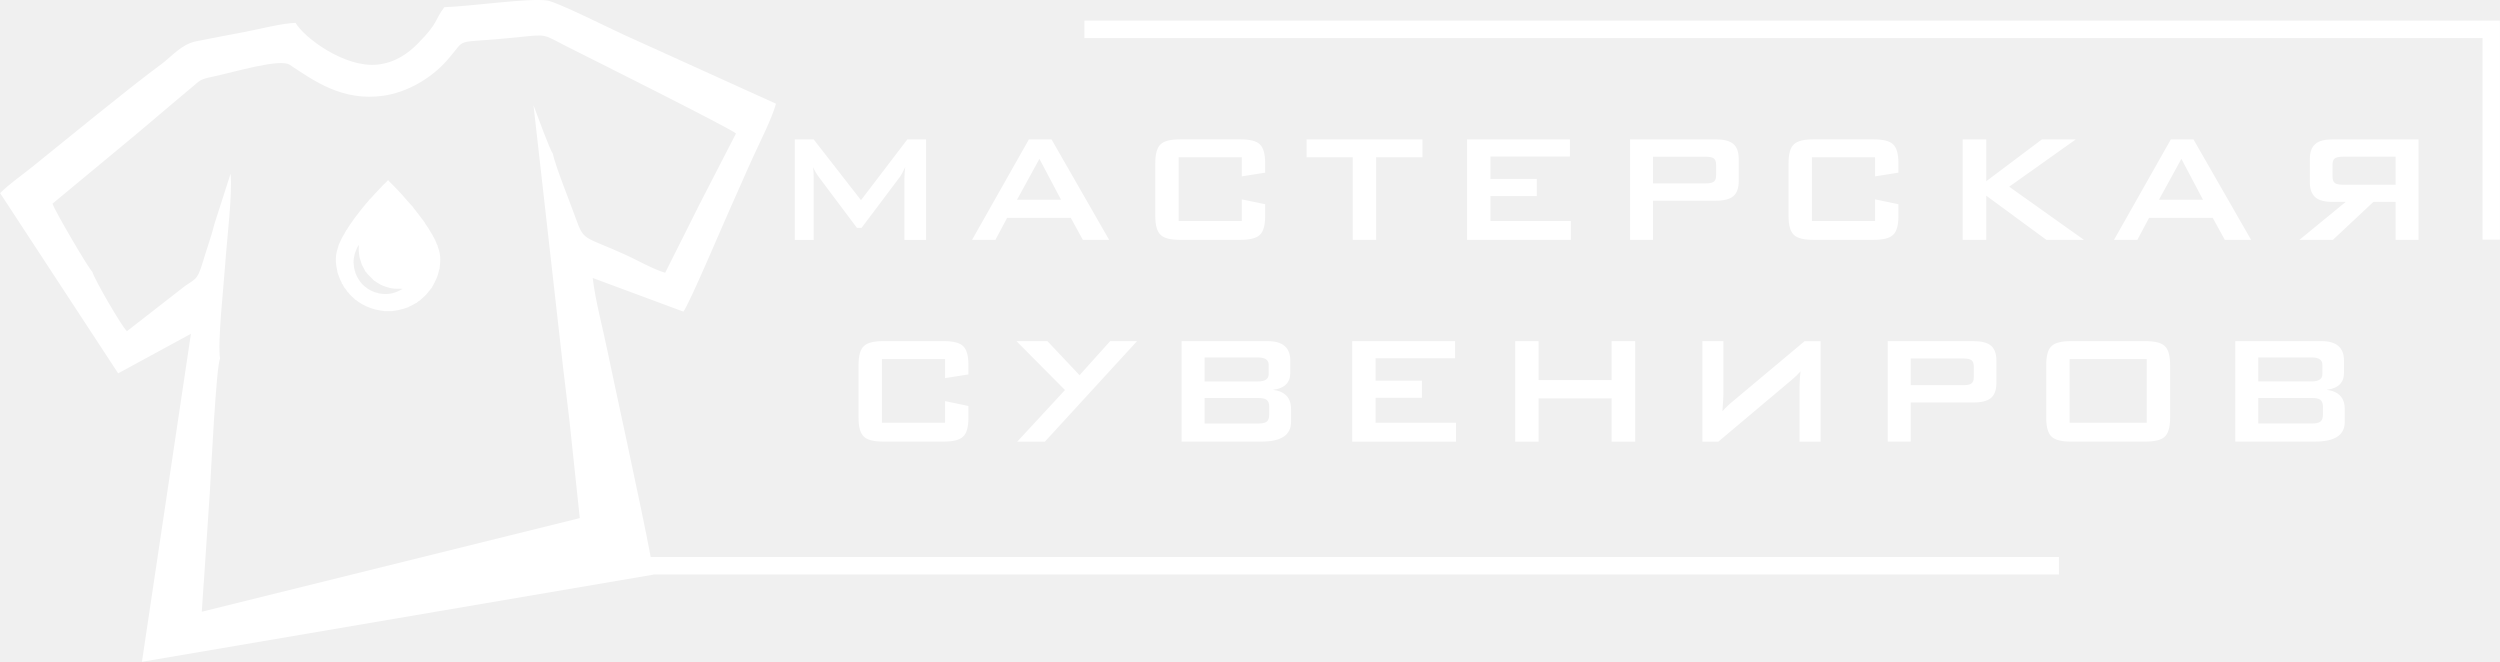
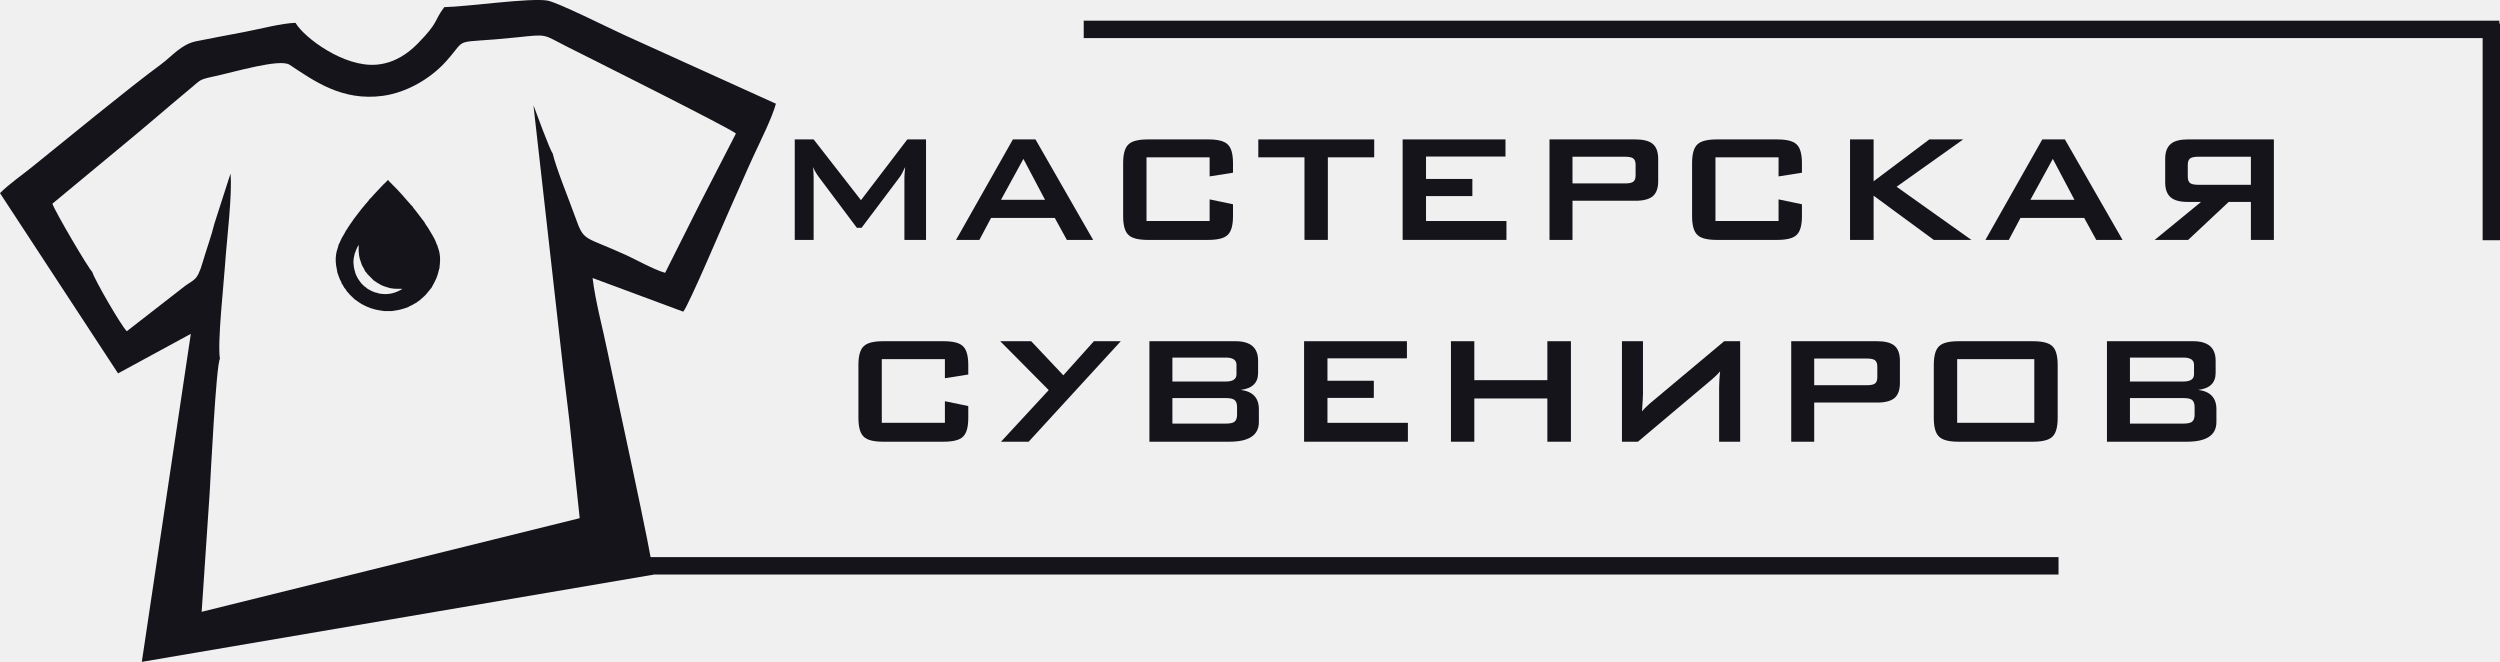
- <svg xmlns="http://www.w3.org/2000/svg" xml:space="preserve" width="27.753mm" height="7.347mm" version="1.1" style="shape-rendering:geometricPrecision; text-rendering:geometricPrecision; image-rendering:optimizeQuality; fill-rule:evenodd; clip-rule:evenodd" viewBox="0 0 883.29 233.85">
-   <defs>
-     <style type="text/css">
-    
-     .fil0 {fill:white;fill-rule:nonzero}
-    
-   </style>
-   </defs>
-   <g id="Слой_x0020_1">
-     <path class="fil0" d="M280.8 49.26l6.67 0 16.72 21.47 16.38 -21.47 6.61 0 0 35.51 -7.64 0 0 -21.95c0,-0.87 0.09,-2.13 0.28,-3.78 -0.83,1.79 -1.51,3.03 -2.07,3.72l-13.35 17.75 -1.65 0 -13.35 -17.82c-0.96,-1.29 -1.67,-2.5 -2.13,-3.65 0.14,1.42 0.21,2.68 0.21,3.78l0 21.95 -6.67 0 0 -35.51zm-152.91 44.43c0.1,0.11 1.17,2.11 1.22,2.28 0.24,0.12 0.5,0.6 0.71,0.84l2.29 2.32c0.42,0.18 0.71,0.48 1.15,0.75 0.38,0.23 0.81,0.42 1.14,0.67 0.31,0.11 0.49,0.24 0.8,0.38 0.31,0.14 0.57,0.2 0.87,0.32 0.6,0.23 1.12,0.3 1.7,0.52 2.29,0.47 3.44,0.14 4.45,0.3 -2.46,1.46 -4.84,2.15 -7.83,1.68 -0.38,-0.06 -0.85,-0.07 -1.07,-0.31 -0.81,0.1 -3.74,-1.42 -3.92,-1.85 -0.42,-0.19 -1.1,-0.84 -1.39,-1.15 -0.37,-0.4 -0.77,-0.84 -1.08,-1.37 -0.34,-0.37 -1.53,-2.54 -1.48,-3.19 -0.1,-0.11 -0.01,0.03 -0.11,-0.19l-0.29 -1.26c-0.08,-0.51 -0.14,-1.12 -0.16,-1.66 -0.04,-0.94 0.21,-2.26 0.44,-3.16 0.28,-0.64 0.84,-2.48 1.44,-3.04 0.02,0.69 -0.1,1.27 -0.04,2.03 0.22,2.91 0.39,2.62 1.16,5.08zm70.94 35.38l2.32 19.33 3.68 34.67 -133.56 33.08 2.82 -41.84c0.35,-6.12 2.3,-45.46 3.63,-47.55 -0.94,-5.75 1.35,-26.35 1.83,-33.55 0.53,-8.08 2.62,-24.79 1.89,-31.84l-5.67 17.64c-1.13,4.59 -2.83,9.12 -4.12,13.53 -2.16,7.41 -3.06,5.77 -7.69,9.59l-19.15 14.9c-1.92,-1.81 -11.38,-18.14 -12.23,-21 -1.18,-0.92 -13.31,-21.57 -14.06,-24.07l24.8 -20.56c8.27,-6.8 16.09,-13.62 24.36,-20.49 3.1,-2.57 2.69,-2.81 7.65,-3.86 7.45,-1.58 23.52,-6.45 26.98,-4.17 8.57,5.66 18.58,12.98 33.03,10.96 8.68,-1.22 16.98,-6.27 22.31,-12.22 8.14,-9.1 1.09,-5.93 24.9,-8.42 11.28,-1.18 9.01,-1.14 17.8,3.28 6.59,3.31 57.96,28.99 59.67,30.69l-12.54 24.34 -12.48 24.87c-4.31,-1.26 -9.68,-4.39 -14.04,-6.37 -14.8,-6.73 -14.57,-4.51 -17.65,-13.13 -2.21,-6.17 -6.89,-17.58 -8.05,-22.7 -0.96,-1.05 -5.93,-14.75 -6.79,-17l10.37 91.9zm42.58 -18.95c2.01,-2.4 14.22,-31.31 16.68,-36.73 2.74,-6.02 5.2,-11.87 8.09,-18.16 2.3,-5 6.65,-13.63 7.97,-18.59l-53.65 -24.31c-4.93,-2.23 -23.5,-11.56 -27.15,-12.14 -6.29,-1 -28.05,2.16 -36.37,2.34 -3.74,4.9 -1.77,5.15 -9.4,12.88 -3.3,3.35 -7.94,6.81 -14.4,7.43 -11.52,1.09 -25.67,-9.47 -28.78,-14.76 -4.83,0.12 -12.91,2.26 -17.93,3.2 -5.67,1.07 -11.47,2.17 -17.15,3.3 -5.29,1.06 -8.52,5.27 -12.4,8.13 -11.4,8.38 -33.65,26.67 -45.64,36.33 -3.76,3.03 -8.04,5.95 -11.27,9.2l41.71 63.68 25.71 -13.98 -17.31 115.9 180.72 -30.8 0 -0.06 496.64 0 0 -6.16 -497.59 0c-3.21,-17.26 -13.54,-64.15 -15.19,-72.4 -1.66,-8.25 -4.34,-17.94 -5.31,-26.2l32.02 11.88zm-110.88 -39.68c-0.09,0.28 -1.16,1.44 -1.37,1.69 -0.49,0.58 -0.96,1.12 -1.39,1.68l-2.68 3.48c-0.38,0.64 -0.95,1.35 -1.4,2.02 -0.26,0.39 -0.43,0.64 -0.69,1.03 -0.2,0.31 -0.37,0.76 -0.67,0.98 -0.04,0.16 -1.39,2.56 -1.53,2.72l-1.21 2.6c0.02,0.29 -0.46,1.59 -0.61,2.17 -0.43,1.73 -0.42,3.27 -0.2,5.04 0.08,0.63 0.4,1.8 0.39,2.29l0.46 1.3c0.2,0.49 0.33,0.97 0.56,1.42 0.22,0.43 0.57,0.95 0.57,1.4 0.3,0.16 0.48,0.56 0.58,0.88 0.2,0.12 0.2,0.22 0.28,0.45 0.23,0.19 0.77,0.94 0.93,1.24 0.17,0.17 0.09,0.05 0.11,0.24 0.27,0.13 0.74,0.7 0.87,0.94 0.26,0.17 0.07,0.04 0.25,0.23 0.09,0.09 0.13,0.15 0.22,0.24 0.18,0.18 0.3,0.27 0.47,0.44 0.19,0.18 0.25,0.27 0.46,0.44 0.17,0.14 0.36,0.26 0.4,0.41 0.41,0.19 0.79,0.52 1.12,0.78 1.65,1.24 4.13,2.33 6.21,2.83 1.69,0.4 1.49,0.26 2.7,0.47l0.33 0.09 2.78 0 2.22 -0.36c0.75,-0.16 1.43,-0.34 2.11,-0.54l1.54 -0.54c0.37,-0.31 0.86,-0.46 1.3,-0.67 0.46,-0.21 0.81,-0.5 1.27,-0.72l0.3 -0.13c0.18,-0.23 0.7,-0.62 1,-0.74 0.62,-0.62 1.28,-1.02 2.35,-2.16l2 -2.44c0.15,-0.49 1.48,-2.33 2.22,-4.9 0.11,-0.38 0.36,-1.59 0.51,-1.8l0.15 -1.6c0.12,-1.3 0.14,-2.42 -0.09,-3.68 -0.03,-0.39 -0.25,-1.13 -0.36,-1.5 -0.13,-0.41 -0.43,-1.14 -0.41,-1.47 -0.18,-0.15 0.01,0.13 -0.21,-0.27 -0.02,-0.04 -0.11,-0.26 -0.13,-0.32 -0.08,-0.21 -0.16,-0.43 -0.24,-0.66 -0.15,-0.16 -0.23,-0.41 -0.24,-0.66 -0.16,-0.13 -0.12,-0.06 -0.25,-0.32 -0.09,-0.18 -0.09,-0.21 -0.14,-0.38 -0.34,-0.38 -0.52,-1.06 -0.84,-1.43 -0.4,-0.67 -0.82,-1.37 -1.22,-2.04 -0.36,-0.6 -1.08,-1.45 -1.3,-2.04l-3.17 -4.15c-0.22,-0.28 -0.95,-1.13 -1.03,-1.39 -0.24,-0.13 -3.12,-3.48 -3.77,-4.21l-1.09 -1.18c-0.8,-0.95 -3.64,-3.64 -3.83,-3.98l-0.05 0c-0.56,0.67 -1.05,1.06 -1.68,1.67l-3.24 3.45c-0.27,0.3 -1.36,1.59 -1.65,1.73zm746.63 14.25l0 -71.24 -494.02 0 0 -6.16 500.14 0 0 0.93 0.02 0 0 76.46 -6.14 0zm-513.64 -35.44l7.99 0 20.37 35.51 -9.29 0 -4.27 -7.78 -22.5 0 -4.13 7.78 -8.26 0 20.09 -35.51zm11.36 21.33l-7.64 -14.45 -7.92 14.45 15.55 0zm41.56 -15l0 22.5 22.3 0 0 -7.64 8.26 1.72 0 4.2c0,3.3 -0.64,5.53 -1.93,6.67 -1.19,1.15 -3.49,1.72 -6.88,1.72l-21.2 0c-3.4,0 -5.69,-0.57 -6.88,-1.72 -1.29,-1.15 -1.93,-3.37 -1.93,-6.67l0 -18.72c0,-3.3 0.64,-5.53 1.93,-6.68 1.19,-1.15 3.49,-1.72 6.88,-1.72l21.2 0c3.4,0 5.69,0.57 6.88,1.72 1.29,1.15 1.93,3.37 1.93,6.68l0 3.37 -8.26 1.31 0 -6.74 -22.3 0zm69.77 29.18l-8.26 0 0 -29.18 -16.31 0 0 -6.33 40.95 0 0 6.33 -16.38 0 0 29.18zm32.13 -35.51l36.34 0 0 6.05 -28.08 0 0 7.92 16.38 0 0 6.06 -16.38 0 0 8.81 28.42 0 0 6.67 -36.68 0 0 -35.51zm57.59 0l30.35 0c2.8,0 4.84,0.53 6.12,1.58 1.29,1.1 1.93,2.87 1.93,5.3l0 7.91c0,2.43 -0.64,4.2 -1.93,5.3 -1.28,1.06 -3.33,1.58 -6.12,1.58l-22.23 0 0 13.83 -8.12 0 0 -35.51zm8.12 6.12l0 9.43 18.58 0c1.33,0 2.27,-0.18 2.82,-0.55 0.6,-0.41 0.89,-1.17 0.89,-2.27l0 -3.78c0,-1.1 -0.3,-1.86 -0.89,-2.27 -0.55,-0.37 -1.49,-0.55 -2.82,-0.55l-18.58 0zm56.15 0.21l0 22.5 22.3 0 0 -7.64 8.26 1.72 0 4.2c0,3.3 -0.64,5.53 -1.93,6.67 -1.19,1.15 -3.49,1.72 -6.88,1.72l-21.2 0c-3.4,0 -5.69,-0.57 -6.88,-1.72 -1.29,-1.15 -1.93,-3.37 -1.93,-6.67l0 -18.72c0,-3.3 0.64,-5.53 1.93,-6.68 1.19,-1.15 3.49,-1.72 6.88,-1.72l21.2 0c3.4,0 5.69,0.57 6.88,1.72 1.29,1.15 1.93,3.37 1.93,6.68l0 3.37 -8.26 1.31 0 -6.74 -22.3 0zm53.26 -6.33l8.33 0 0 14.79 19.68 -14.79 11.97 0 -23.54 16.72 26.43 18.79 -13.28 0 -21.26 -15.62 0 15.62 -8.33 0 0 -35.51zm73.56 0l7.99 0 20.37 35.51 -9.29 0 -4.27 -7.78 -22.5 0 -4.13 7.78 -8.26 0 20.09 -35.51zm11.36 21.33l-7.64 -14.45 -7.92 14.45 15.55 0zm76.18 14.18l-8.12 0 0 -13.42 -7.85 0 -14.32 13.42 -11.84 0 16.38 -13.42 -4.61 0c-2.8,0 -4.82,-0.53 -6.06,-1.58 -1.33,-1.1 -2,-2.87 -2,-5.3l0 -8.33c0,-2.43 0.67,-4.2 2,-5.3 1.24,-1.06 3.26,-1.58 6.06,-1.58l30.35 0 0 35.51zm-26.7 -29.39c-1.33,0 -2.27,0.18 -2.82,0.55 -0.6,0.41 -0.89,1.17 -0.89,2.27l0 4.26c0,1.1 0.3,1.86 0.89,2.27 0.55,0.37 1.49,0.55 2.82,0.55l18.58 0 0 -9.91 -18.58 0zm-516.27 71.5l0 22.5 22.3 0 0 -7.64 8.26 1.72 0 4.2c0,3.3 -0.64,5.53 -1.93,6.67 -1.19,1.15 -3.49,1.72 -6.88,1.72l-21.2 0c-3.4,0 -5.69,-0.57 -6.88,-1.72 -1.29,-1.15 -1.93,-3.37 -1.93,-6.67l0 -18.72c0,-3.3 0.64,-5.53 1.93,-6.68 1.19,-1.15 3.49,-1.72 6.88,-1.72l21.2 0c3.4,0 5.69,0.57 6.88,1.72 1.29,1.15 1.93,3.37 1.93,6.68l0 3.37 -8.26 1.31 0 -6.74 -22.3 0zm64.68 10.94l-17.14 -17.27 10.94 0 11.35 12.04 10.81 -12.04 9.5 0 -32.55 35.51 -9.77 0 16.86 -18.24zm41.21 -17.27l30.42 0c5.32,0 7.98,2.29 7.98,6.88l0 4.33c0,3.49 -2.04,5.48 -6.13,5.99 4.27,0.55 6.4,2.82 6.4,6.81l0 4.54c0,4.63 -3.49,6.95 -10.46,6.95l-28.22 0 0 -35.51zm8.12 20.09l0 9.02 18.85 0c1.47,0 2.48,-0.21 3.03,-0.62 0.64,-0.46 0.96,-1.3 0.96,-2.55l0 -2.68c0,-1.24 -0.32,-2.09 -0.96,-2.55 -0.55,-0.41 -1.56,-0.62 -3.03,-0.62l-18.85 0zm0 -14.31l0 8.46 18.85 0c2.52,0 3.79,-0.85 3.79,-2.55l0 -3.37c0,-1.7 -1.26,-2.55 -3.79,-2.55l-18.85 0zm52.16 -5.78l36.34 0 0 6.05 -28.08 0 0 7.92 16.38 0 0 6.06 -16.38 0 0 8.81 28.42 0 0 6.67 -36.68 0 0 -35.51zm57.59 0l8.26 0 0 13.76 25.81 0 0 -13.76 8.33 0 0 35.51 -8.33 0 0 -15.28 -25.81 0 0 15.28 -8.26 0 0 -35.51zm107.9 35.51l-7.43 0 0 -19.2c0,-0.6 0.03,-1.33 0.07,-2.2 0.05,-1.05 0.14,-2.2 0.28,-3.44 -0.78,0.92 -1.77,1.88 -2.96,2.89l-26.08 21.95 -5.64 0 0 -35.51 7.43 0 0 18.65c0,0.78 -0.11,2.82 -0.34,6.13 1.05,-1.24 2.41,-2.52 4.06,-3.85l24.98 -20.92 5.64 0 0 35.51zm23.73 -35.51l30.35 0c2.8,0 4.84,0.53 6.12,1.58 1.29,1.1 1.93,2.87 1.93,5.3l0 7.91c0,2.43 -0.64,4.2 -1.93,5.3 -1.28,1.06 -3.33,1.58 -6.12,1.58l-22.23 0 0 13.83 -8.12 0 0 -35.51zm8.12 6.12l0 9.43 18.58 0c1.33,0 2.27,-0.18 2.82,-0.55 0.6,-0.41 0.89,-1.17 0.89,-2.27l0 -3.78c0,-1.1 -0.3,-1.86 -0.89,-2.27 -0.55,-0.37 -1.49,-0.55 -2.82,-0.55l-18.58 0zm83.4 22.71l0 -22.5 -27.25 0 0 22.5 27.25 0zm-35.51 -20.44c0,-3.3 0.64,-5.53 1.93,-6.68 1.19,-1.15 3.49,-1.72 6.88,-1.72l26.15 0c3.4,0 5.69,0.57 6.88,1.72 1.29,1.15 1.93,3.37 1.93,6.68l0 18.72c0,3.3 -0.64,5.53 -1.93,6.67 -1.19,1.15 -3.49,1.72 -6.88,1.72l-26.15 0c-3.4,0 -5.69,-0.57 -6.88,-1.72 -1.29,-1.15 -1.93,-3.37 -1.93,-6.67l0 -18.72zm66.81 -8.4l30.42 0c5.32,0 7.98,2.29 7.98,6.88l0 4.33c0,3.49 -2.04,5.48 -6.13,5.99 4.27,0.55 6.4,2.82 6.4,6.81l0 4.54c0,4.63 -3.49,6.95 -10.46,6.95l-28.22 0 0 -35.51zm8.12 20.09l0 9.02 18.85 0c1.47,0 2.48,-0.21 3.03,-0.62 0.64,-0.46 0.96,-1.3 0.96,-2.55l0 -2.68c0,-1.24 -0.32,-2.09 -0.96,-2.55 -0.55,-0.41 -1.56,-0.62 -3.03,-0.62l-18.85 0zm0 -14.31l0 8.46 18.85 0c2.52,0 3.79,-0.85 3.79,-2.55l0 -3.37c0,-1.7 -1.26,-2.55 -3.79,-2.55l-18.85 0z" />
+ <svg xmlns="http://www.w3.org/2000/svg" viewBox="0 0 1024.76 271.3" fill="#16141B" fill-rule="evenodd">
+   <path transform="matrix(0.07984 0 0 -0.07984 315.31 98.34)" d="M131.018 515.978l96.98 0 242.982 -311.983 238.034 311.983 96.009 0 0 -515.978 -111.039 0 0 319.012c0,12.672 1.341,30.985 4.023,54.988 -12.024,-25.991 -22.014,-43.981 -30.014,-54.017l-194.006 -257.966 -24.002 0 -194.006 258.983c-13.967,18.684 -24.326,36.35 -30.985,52.999 1.989,-20.672 3.006,-38.986 3.006,-54.988l0 -319.012 -96.98 0 0 515.978z" />
+   <path transform="matrix(0.07984 0 0 -0.07984 389.24 98.34)" d="M324.978 515.978l116.034 0 295.981 -515.978 -134.995 0 -62.017 112.982 -326.967 0 -60.029 -112.982 -119.965 0 291.958 515.978zm165.009 -309.994l-110.993 210.008 -115.016 -210.008 226.009 0z" />
+   <path transform="matrix(0.07984 0 0 -0.07984 450.72 98.34)" d="M240.993 423.993l0 -327.013 324.007 0 0 111.039 120.011 -25.02 0 -61c0,-48.004 -9.342,-80.331 -28.026,-96.98 -17.296,-16.695 -50.641,-25.02 -99.986,-25.02l-308.005 0c-49.346,0 -82.644,8.324 -99.986,25.02 -18.684,16.649 -28.026,48.976 -28.026,96.98l0 271.979c0,48.004 9.342,80.377 28.026,97.026 17.343,16.649 50.641,24.973 99.986,24.973l308.005 0c49.346,0 82.69,-8.324 99.986,-24.973 18.684,-16.649 28.026,-49.022 28.026,-97.026l0 -48.976 -120.011 -19.008 0 97.998 -324.007 0z" />
+   <path transform="matrix(0.07984 0 0 -0.07984 514.59 98.34)" d="M372.011 0l-120.011 0 0 423.993 -237.016 0 0 91.985 595.015 0 0 -91.985 -237.987 0 0 -423.993z" />
+   <path transform="matrix(0.07984 0 0 -0.07984 564.41 98.34)" d="M131.989 515.978l528.003 0 0 -87.962 -407.991 0 0 -115.016 237.987 0 0 -88.008 -237.987 0 0 -128.012 412.986 0 0 -96.98 -532.997 0 0 515.978z" />
+   <path transform="matrix(0.07984 0 0 -0.07984 624.61 98.34)" d="M131.989 515.978l441.012 0c40.651,0 70.342,-7.631 88.979,-22.985 18.684,-16.002 28.026,-41.669 28.026,-77.001l0 -114.97c0,-35.333 -9.342,-61 -28.026,-77.001 -18.638,-15.354 -48.328,-23.031 -88.979,-23.031l-322.989 0 0 -200.99 -118.022 0 0 515.978zm118.022 -88.979l0 -136.984 269.99 0c19.331,0 33.02,2.636 41.021,8.001 8.648,5.966 12.995,16.973 12.995,32.974l0 54.988c0,16.002 -4.347,27.008 -12.995,33.02 -8.001,5.318 -21.69,8.001 -41.021,8.001l-269.99 0z" />
+   <path transform="matrix(0.07984 0 0 -0.07984 683.93 98.34)" d="M240.993 423.993l0 -327.013 324.007 0 0 111.039 120.011 -25.02 0 -61c0,-48.004 -9.342,-80.331 -28.026,-96.98 -17.296,-16.695 -50.641,-25.02 -99.986,-25.02l-308.005 0c-49.346,0 -82.644,8.324 -99.986,25.02 -18.684,16.649 -28.026,48.976 -28.026,96.98l0 271.979c0,48.004 9.342,80.377 28.026,97.026 17.343,16.649 50.641,24.973 99.986,24.973l308.005 0c49.346,0 82.69,-8.324 99.986,-24.973 18.684,-16.649 28.026,-49.022 28.026,-97.026l0 -48.976 -120.011 -19.008 0 97.998 -324.007 0z" />
+   <path transform="matrix(0.07984 0 0 -0.07984 747.80 98.34)" d="M131.989 515.978l121.029 0 0 -214.956 285.992 214.956 173.981 0 -341.997 -242.982 383.989 -272.996 -192.989 0 -308.977 226.981 0 -226.981 -121.029 0 0 515.978z" />
+   <path transform="matrix(0.07984 0 0 -0.07984 811.20 98.34)" d="M324.978 515.978l116.034 0 295.981 -515.978 -134.995 0 -62.017 112.982 -326.967 0 -60.029 -112.982 -119.965 0 291.958 515.978zm165.009 -309.994l-110.993 210.008 -115.016 -210.008 226.009 0z" />
+   <path transform="matrix(0.07984 0 0 -0.07984 872.67 98.34)" d="M744.023 0l-118.022 0 0 194.978 -113.999 0 -208.019 -194.978 -171.993 0 238.034 194.978 -67.012 0c-40.697,0 -70.018,7.677 -88.008,23.031 -19.331,16.002 -28.997,41.669 -28.997,77.001l0 120.982c0,35.333 9.666,61 28.997,77.001 17.99,15.354 47.311,22.985 88.008,22.985l441.012 0 0 -515.978zm-388.013 426.999c-19.331,0 -33.02,-2.682 -41.021,-8.001 -8.648,-6.012 -12.995,-17.019 -12.995,-33.02l0 -61.971c0,-16.002 4.347,-27.008 12.995,-33.02 8.001,-5.318 21.69,-8.001 41.021,-8.001l269.99 0 0 144.013 -269.99 0z" />
+   <path transform="matrix(0.07984 0 0 -0.07984 342.21 181.06)" d="M240.993 423.993l0 -327.013 324.007 0 0 111.039 120.011 -25.02 0 -61c0,-48.004 -9.342,-80.331 -28.026,-96.98 -17.296,-16.695 -50.641,-25.02 -99.986,-25.02l-308.005 0c-49.346,0 -82.644,8.324 -99.986,25.02 -18.684,16.649 -28.026,48.976 -28.026,96.98l0 271.979c0,48.004 9.342,80.377 28.026,97.026 17.343,16.649 50.641,24.973 99.986,24.973l308.005 0c49.346,0 82.69,-8.324 99.986,-24.973 18.684,-16.649 28.026,-49.022 28.026,-97.026l0 -48.976 -120.011 -19.008 0 97.998 -324.007 0z" />
+   <path transform="matrix(0.07984 0 0 -0.07984 406.08 181.06)" d="M298.016 264.996l-248.994 250.983 158.997 0 164.963 -174.999 157.009 174.999 138.001 0 -473.015 -515.978 -141.978 0 245.017 264.996z" />
+   <path transform="matrix(0.07984 0 0 -0.07984 460.61 181.06)" d="M131.989 515.978l442.029 0c77.325,0 115.988,-33.298 115.988,-99.986l0 -62.989c0,-50.687 -29.691,-79.684 -89.026,-86.991 62.017,-8.001 93.003,-41.021 93.003,-99.015l0 -65.995c0,-67.336 -50.641,-101.004 -151.968,-101.004l-410.026 0 0 515.978zm118.022 -291.958l0 -131.018 273.968 0c21.366,0 36.026,3.006 44.027,9.018 9.342,6.66 14.013,18.961 14.013,36.998l0 38.986c0,17.99 -4.671,30.338 -14.013,36.998 -8.001,6.012 -22.661,9.018 -44.027,9.018l-273.968 0zm0 207.973l0 -122.971 273.968 0c36.674,0 55.034,12.302 55.034,36.998l0 48.976c0,24.65 -18.36,36.998 -55.034,36.998l-273.968 0z" />
+   <path transform="matrix(0.07984 0 0 -0.07984 524.01 181.06)" d="M131.989 515.978l528.003 0 0 -87.962 -407.991 0 0 -115.016 237.987 0 0 -88.008 -237.987 0 0 -128.012 412.986 0 0 -96.98 -532.997 0 0 515.978z" />
+   <path transform="matrix(0.07984 0 0 -0.07984 584.21 181.06)" d="M131.989 515.978l120.011 0 0 -199.972 375.017 0 0 199.972 120.982 0 0 -515.978 -120.982 0 0 221.986 -375.017 0 0 -221.986 -120.011 0 0 515.978z" />
+   <path transform="matrix(0.07984 0 0 -0.07984 654.38 181.06)" d="M738.01 0l-108.033 0 0 279.008c0,8.648 0.37,19.331 1.017,32.003 0.694,15.308 1.989,32.003 4.023,49.993 -11.331,-13.319 -25.667,-27.332 -43.01,-41.992l-378.995 -319.012 -81.996 0 0 515.978 107.987 0 0 -270.961c0,-11.331 -1.665,-41.021 -4.995,-89.026 15.308,17.99 35.009,36.674 59.011,56.005l362.993 303.982 81.996 0 0 -515.978z" />
+   <path transform="matrix(0.07984 0 0 -0.07984 723.69 181.06)" d="M131.989 515.978l441.012 0c40.651,0 70.342,-7.631 88.979,-22.985 18.684,-16.002 28.026,-41.669 28.026,-77.001l0 -114.97c0,-35.333 -9.342,-61 -28.026,-77.001 -18.638,-15.354 -48.328,-23.031 -88.979,-23.031l-322.989 0 0 -200.99 -118.022 0 0 515.978zm118.022 -88.979l0 -136.984 269.99 0c19.331,0 33.02,2.636 41.021,8.001 8.648,5.966 12.995,16.973 12.995,32.974l0 54.988c0,16.002 -4.347,27.008 -12.995,33.02 -8.001,5.318 -21.69,8.001 -41.021,8.001l-269.99 0z" />
+   <path transform="matrix(0.07984 0 0 -0.07984 783.01 181.06)" d="M637.007 96.98l0 327.013 -396.014 0 0 -327.013 396.014 0zm-516.025 296.999c0,48.004 9.342,80.377 28.026,97.026 17.343,16.649 50.641,24.973 99.986,24.973l380.012 0c49.346,0 82.644,-8.324 99.986,-24.973 18.684,-16.649 28.026,-49.022 28.026,-97.026l0 -271.979c0,-48.004 -9.342,-80.331 -28.026,-96.98 -17.343,-16.695 -50.641,-25.02 -99.986,-25.02l-380.012 0c-49.346,0 -82.644,8.324 -99.986,25.02 -18.684,16.649 -28.026,48.976 -28.026,96.98l0 271.979z" />
+   <path transform="matrix(0.07984 0 0 -0.07984 853.11 181.06)" d="M131.989 515.978l442.029 0c77.325,0 115.988,-33.298 115.988,-99.986l0 -62.989c0,-50.687 -29.691,-79.684 -89.026,-86.991 62.017,-8.001 93.003,-41.021 93.003,-99.015l0 -65.995c0,-67.336 -50.641,-101.004 -151.968,-101.004l-410.026 0 0 515.978zm118.022 -291.958l0 -131.018 273.968 0c21.366,0 36.026,3.006 44.027,9.018 9.342,6.66 14.013,18.961 14.013,36.998l0 38.986c0,17.99 -4.671,30.338 -14.013,36.998 -8.001,6.012 -22.661,9.018 -44.027,9.018l-273.968 0zm0 207.973l0 -122.971 273.968 0c36.674,0 55.034,12.302 55.034,36.998l0 48.976c0,24.65 -18.36,36.998 -55.034,36.998l-273.968 0z" />
+   <g transform="matrix(35.9104 0 0 1 -49505.6 -1586.66)">
+     <path transform="matrix(0.06934 0 0 -0.06934 1387.63 1617.18)" d="M47.982 317.978l233.039 0 0 -102.993 -233.039 0 0 102.993z" />
  </g>
+   <g transform="matrix(2.64845E-14 -35.9104 6.52079 2.64845E-14 -9505.65 49947.1)">
+     <path transform="matrix(0.01061 0 0 -0.01061 1387.63 1617.18)" d="M47.982 317.978l233.039 0 0 -102.993 -233.039 0 0 102.993z" />
+   </g>
+   <g transform="matrix(35.9104 0 0 1 -49686.3 -1366.77)">
+     <path transform="matrix(0.06934 0 0 -0.06934 1387.63 1617.18)" d="M47.982 317.978l233.039 0 0 -102.993 -233.039 0 0 102.993z" />
+   </g>
+   <path d="M230.67 149.74l2.69 22.43 4.26 40.23 -154.96 38.38 3.27 -48.55c0.41,-7.1 2.67,-52.74 4.22,-55.17 -1.09,-6.67 1.57,-30.57 2.13,-38.93 0.62,-9.37 3.04,-28.76 2.19,-36.94l-6.58 20.47c-1.31,5.32 -3.28,10.58 -4.77,15.7 -2.5,8.59 -3.55,6.69 -8.92,11.13l-22.22 17.28c-2.23,-2.1 -13.2,-21.04 -14.19,-24.36 -1.37,-1.06 -15.44,-25.02 -16.31,-27.92l28.78 -23.85c9.59,-7.88 18.67,-15.8 28.26,-23.77 3.59,-2.98 3.12,-3.26 8.88,-4.48 8.64,-1.83 27.29,-7.48 31.3,-4.84 9.94,6.57 21.56,15.06 38.32,12.72 10.07,-1.41 19.7,-7.28 25.88,-14.18 9.45,-10.55 1.26,-6.88 28.88,-9.77 13.09,-1.37 10.45,-1.32 20.65,3.81 7.65,3.84 67.24,33.64 69.23,35.61l-14.54 28.24 -14.48 28.85c-5,-1.46 -11.23,-5.1 -16.29,-7.4 -17.17,-7.8 -16.9,-5.24 -20.47,-15.24 -2.56,-7.16 -7.99,-20.39 -9.34,-26.33 -1.11,-1.22 -6.88,-17.11 -7.88,-19.72l12.03 106.62zm49.39 -21.98c2.34,-2.78 16.5,-36.32 19.35,-42.61 3.18,-6.99 6.03,-13.77 9.39,-21.07 2.67,-5.8 7.71,-15.81 9.25,-21.57l-62.24 -28.2c-5.72,-2.58 -27.27,-13.41 -31.5,-14.09 -7.3,-1.16 -32.54,2.5 -42.2,2.71 -4.34,5.69 -2.06,5.97 -10.9,14.94 -3.83,3.89 -9.22,7.91 -16.7,8.62 -13.36,1.27 -29.78,-10.99 -33.39,-17.13 -5.61,0.14 -14.97,2.62 -20.8,3.72 -6.58,1.24 -13.3,2.51 -19.9,3.83 -6.14,1.23 -9.88,6.12 -14.39,9.43 -13.22,9.72 -39.04,30.94 -52.95,42.15 -4.36,3.52 -9.33,6.9 -13.08,10.68l48.39 73.88 29.83 -16.21 -20.09 134.46 209.67 -35.74c0.2,-4.39 -16.44,-79.77 -18.73,-91.2 -1.93,-9.57 -5.04,-20.81 -6.16,-30.4l37.15 13.79z" />
+   <path d="M148.36 108.7c0.11,0.13 1.36,2.44 1.42,2.65 0.27,0.14 0.58,0.69 0.82,0.98l2.66 2.69c0.49,0.21 0.82,0.55 1.33,0.87 0.44,0.27 0.94,0.49 1.32,0.78 0.36,0.13 0.57,0.28 0.92,0.44 0.35,0.17 0.66,0.23 1,0.37 0.7,0.27 1.3,0.34 1.97,0.6 2.65,0.55 3.99,0.16 5.17,0.35 -2.85,1.7 -5.62,2.49 -9.08,1.95 -0.44,-0.07 -0.99,-0.08 -1.24,-0.36 -0.95,0.12 -4.33,-1.64 -4.55,-2.15 -0.49,-0.22 -1.28,-0.97 -1.61,-1.33 -0.43,-0.46 -0.89,-0.98 -1.25,-1.58 -0.4,-0.43 -1.77,-2.94 -1.71,-3.7 -0.11,-0.13 -0.01,0.03 -0.13,-0.22l-0.33 -1.46c-0.09,-0.59 -0.16,-1.3 -0.19,-1.93 -0.05,-1.09 0.24,-2.62 0.51,-3.66 0.32,-0.74 0.98,-2.88 1.67,-3.53 0.02,0.8 -0.11,1.47 -0.05,2.36 0.25,3.37 0.45,3.04 1.35,5.9zm3.05 -26.97c-0.1,0.33 -1.35,1.67 -1.59,1.96 -0.56,0.68 -1.12,1.3 -1.62,1.95l-3.11 4.03c-0.44,0.75 -1.1,1.57 -1.62,2.35 -0.3,0.45 -0.5,0.74 -0.8,1.2 -0.23,0.35 -0.43,0.88 -0.77,1.14 -0.04,0.19 -1.61,2.97 -1.78,3.15l-1.4 3.01c0.02,0.34 -0.54,1.85 -0.71,2.52 -0.5,2.01 -0.49,3.79 -0.23,5.85 0.1,0.73 0.46,2.08 0.45,2.65l0.53 1.51c0.24,0.57 0.38,1.13 0.65,1.65 0.25,0.49 0.66,1.1 0.66,1.62 0.34,0.18 0.55,0.65 0.67,1.02 0.23,0.14 0.23,0.26 0.32,0.52 0.27,0.22 0.89,1.09 1.07,1.44 0.2,0.2 0.1,0.06 0.13,0.28 0.31,0.15 0.86,0.81 1,1.09 0.3,0.19 0.08,0.04 0.3,0.26 0.1,0.1 0.15,0.17 0.25,0.27 0.21,0.21 0.34,0.32 0.55,0.51 0.23,0.21 0.29,0.31 0.53,0.51 0.2,0.17 0.41,0.31 0.47,0.48 0.48,0.22 0.91,0.61 1.3,0.9 1.91,1.44 4.79,2.71 7.2,3.28 1.96,0.47 1.73,0.3 3.13,0.54l0.38 0.1 3.22 0 2.58 -0.42c0.88,-0.18 1.65,-0.4 2.44,-0.63l1.78 -0.63c0.42,-0.35 0.99,-0.54 1.51,-0.78 0.53,-0.25 0.95,-0.58 1.48,-0.84l0.35 -0.16c0.21,-0.27 0.82,-0.72 1.16,-0.86 0.72,-0.72 1.49,-1.19 2.73,-2.51l2.32 -2.83c0.17,-0.56 1.72,-2.7 2.58,-5.69 0.13,-0.44 0.42,-1.85 0.59,-2.09l0.18 -1.85c0.14,-1.51 0.17,-2.81 -0.1,-4.27 -0.03,-0.45 -0.28,-1.31 -0.42,-1.74 -0.15,-0.48 -0.49,-1.33 -0.48,-1.7 -0.21,-0.17 0.01,0.15 -0.24,-0.31 -0.03,-0.04 -0.13,-0.3 -0.15,-0.37 -0.1,-0.25 -0.18,-0.5 -0.27,-0.76 -0.17,-0.18 -0.26,-0.48 -0.28,-0.76 -0.19,-0.15 -0.14,-0.07 -0.29,-0.37 -0.11,-0.21 -0.1,-0.24 -0.16,-0.44 -0.39,-0.44 -0.61,-1.23 -0.98,-1.66 -0.47,-0.77 -0.95,-1.59 -1.41,-2.37 -0.41,-0.7 -1.26,-1.68 -1.51,-2.37l-3.68 -4.82c-0.26,-0.32 -1.11,-1.31 -1.19,-1.62 -0.28,-0.16 -3.61,-4.03 -4.37,-4.89l-1.26 -1.37c-0.93,-1.1 -4.23,-4.22 -4.44,-4.62l-0.06 0c-0.65,0.77 -1.22,1.23 -1.95,1.93l-3.76 4c-0.31,0.35 -1.58,1.85 -1.91,2.01z" />
</svg>
